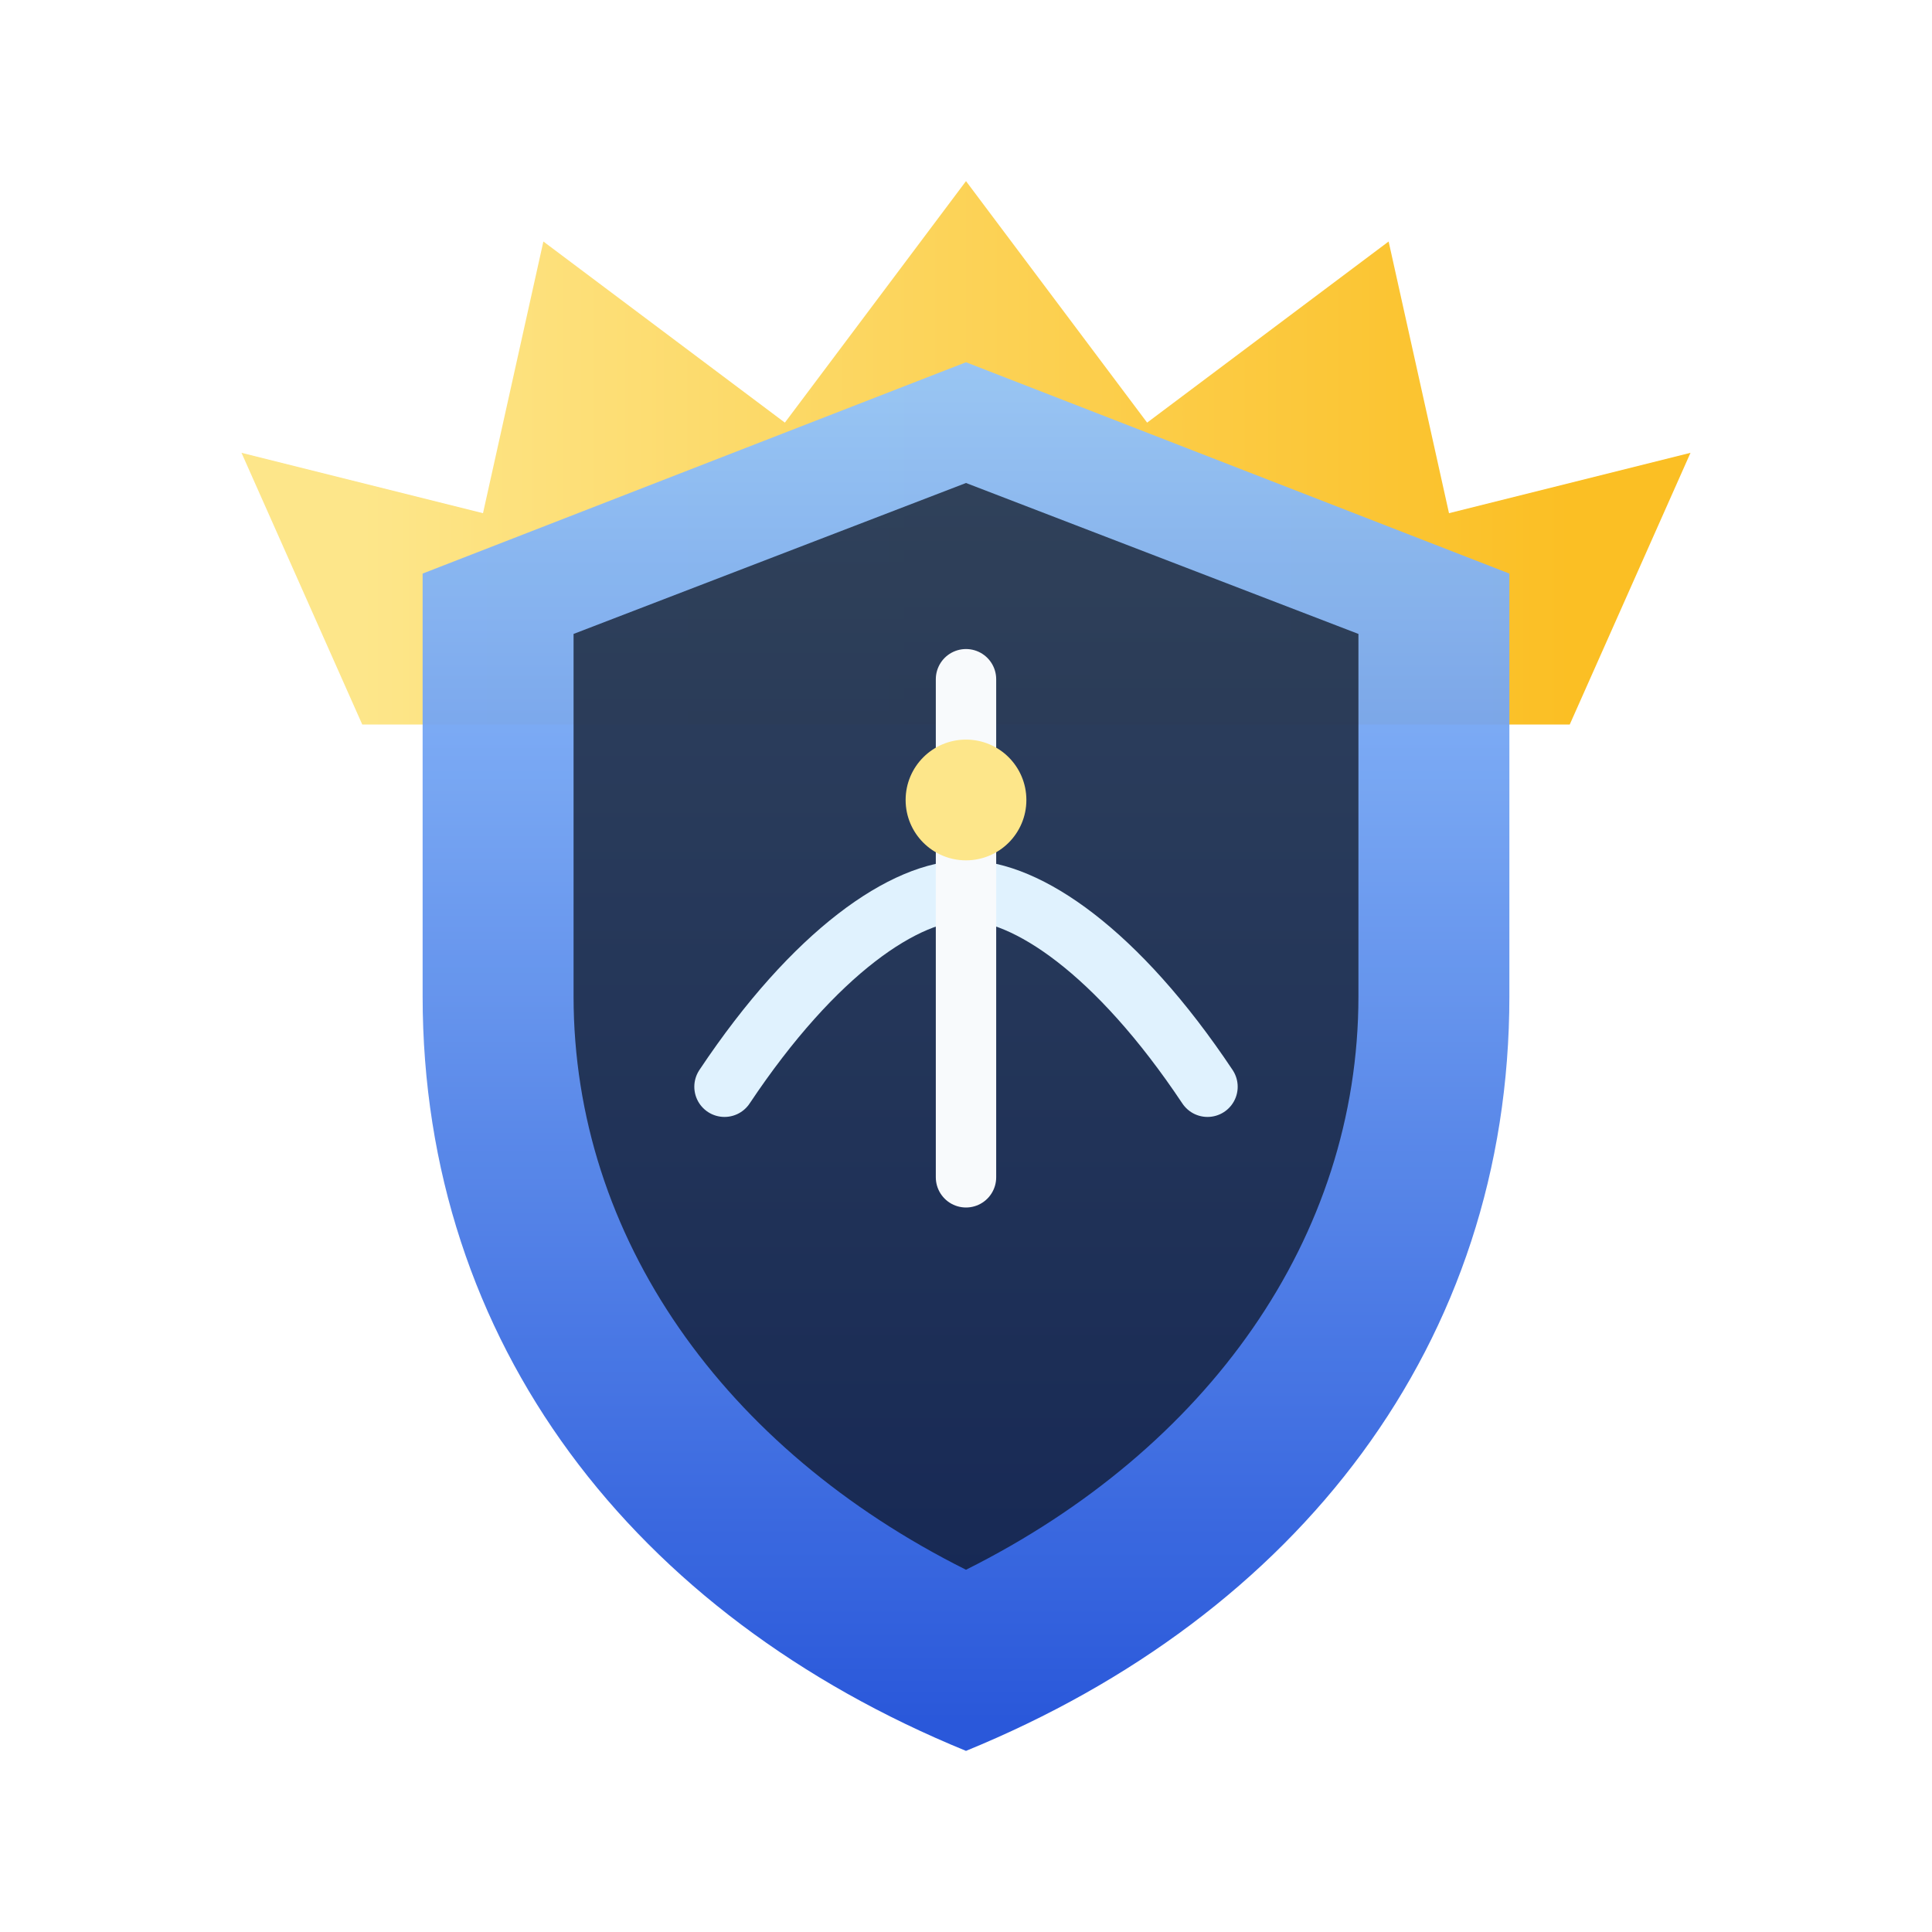
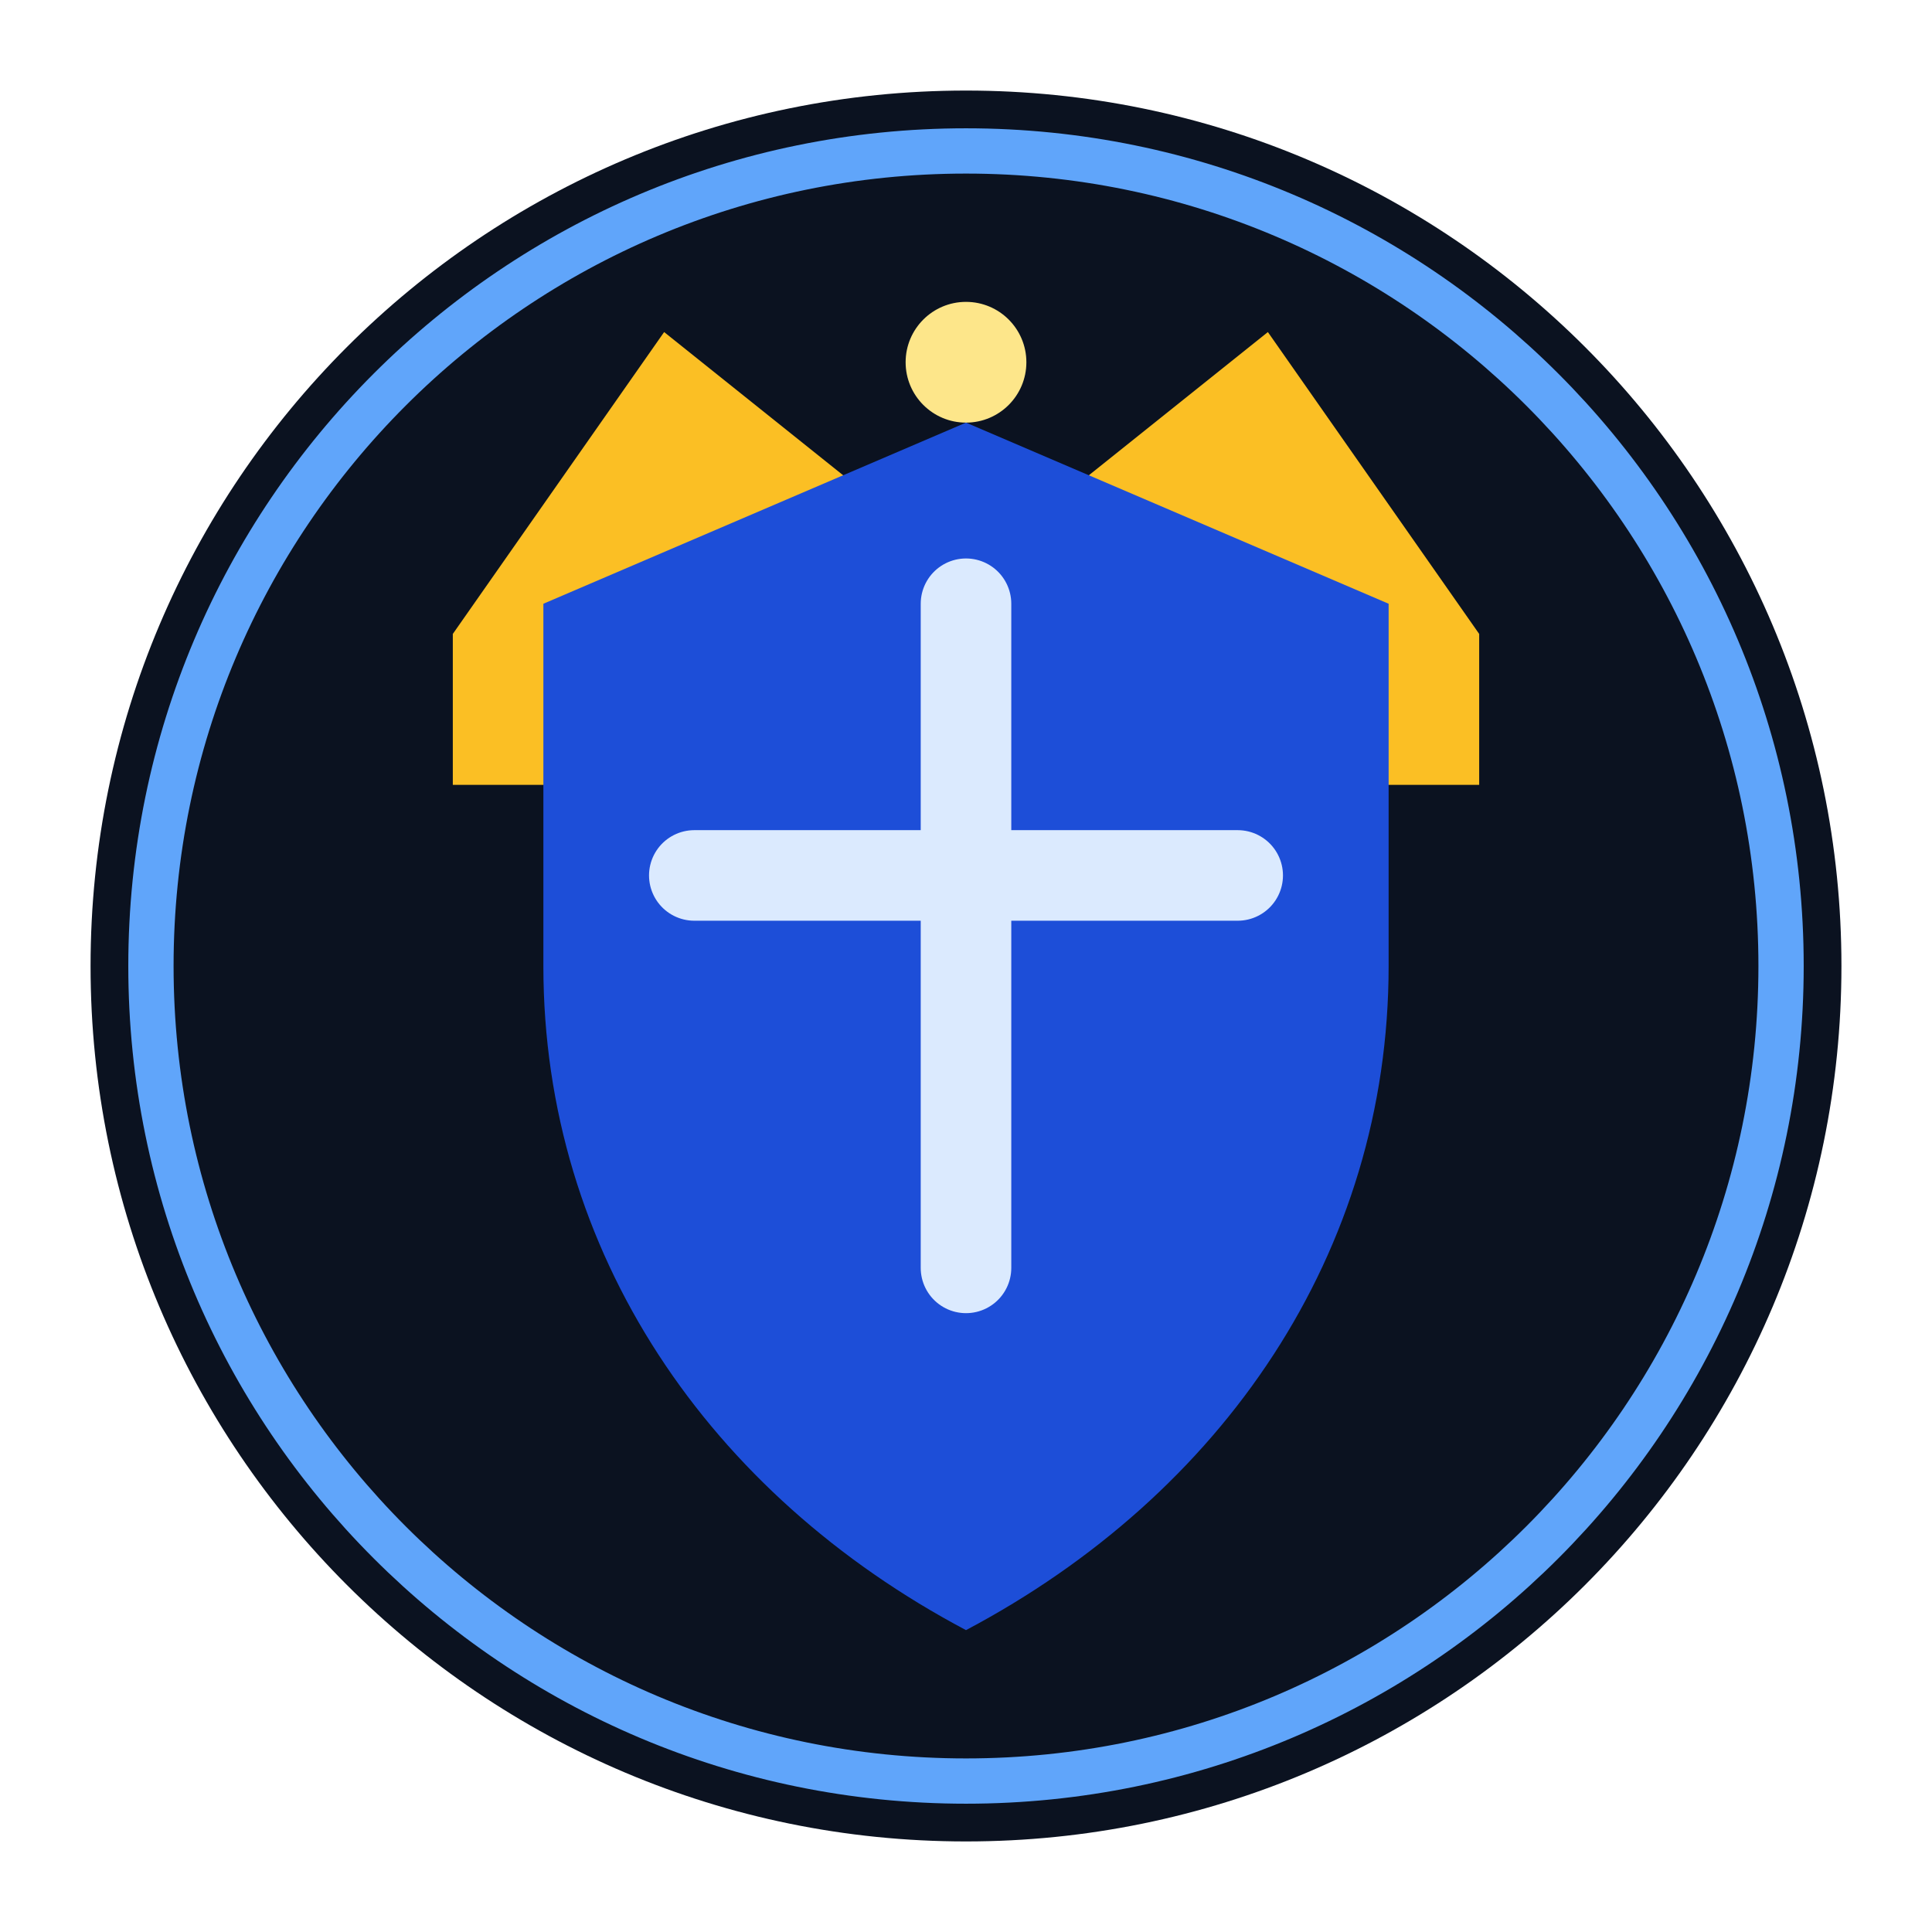
<svg xmlns="http://www.w3.org/2000/svg" viewBox="0 0 128 128" fill="none">
-   <defs>
-     <linearGradient id="kgCrown" x1="24" y1="20" x2="104" y2="20" gradientUnits="userSpaceOnUse">
-       <stop stop-color="#FDE68A" />
-       <stop offset="1" stop-color="#FBBF24" />
-     </linearGradient>
-     <linearGradient id="kgShield" x1="64" y1="24" x2="64" y2="114" gradientUnits="userSpaceOnUse">
-       <stop stop-color="#93C5FD" />
-       <stop offset="1" stop-color="#1D4ED8" />
-     </linearGradient>
-   </defs>
-   <path d="M64 12L76 28L92 16L96 34L112 30L104 48H24L16 30L32 34L36 16L52 28L64 12Z" fill="url(#kgCrown)" />
-   <path d="M64 24L100 38V66C100 89 86 107 64 116C42 107 28 89 28 66V38L64 24Z" fill="url(#kgShield)" opacity="0.94" />
-   <path d="M64 32L90 42V66C90 82 80 96 64 104C48 96 38 82 38 66V42L64 32Z" fill="#0B1220" opacity="0.72" />
-   <path d="M48 72C54 63 60 59 64 59C68 59 74 63 80 72" stroke="#E0F2FE" stroke-width="4" stroke-linecap="round" />
-   <path d="M64 45V78" stroke="#F8FAFC" stroke-width="4" stroke-linecap="round" />
-   <circle cx="64" cy="53" r="4" fill="#FDE68A" />
+   <circle cx="64" cy="64" r="58" fill="#0B1220" />
+   <circle cx="64" cy="64" r="54" stroke="#60A5FA" stroke-width="3" />
+   <path d="M30 42L44 22L64 38L84 22L98 42V52H30V42Z" fill="#FBBF24" />
+   <path d="M64 28L92 40V64C92 83 81 99 64 108C47 99 36 83 36 64V40L64 28Z" fill="#1D4ED8" />
+   <path d="M64 40V84" stroke="#DBEAFE" stroke-width="6" stroke-linecap="round" />
+   <path d="M46 58H82" stroke="#DBEAFE" stroke-width="6" stroke-linecap="round" />
+   <circle cx="64" cy="24" r="4" fill="#FDE68A" />
</svg>
